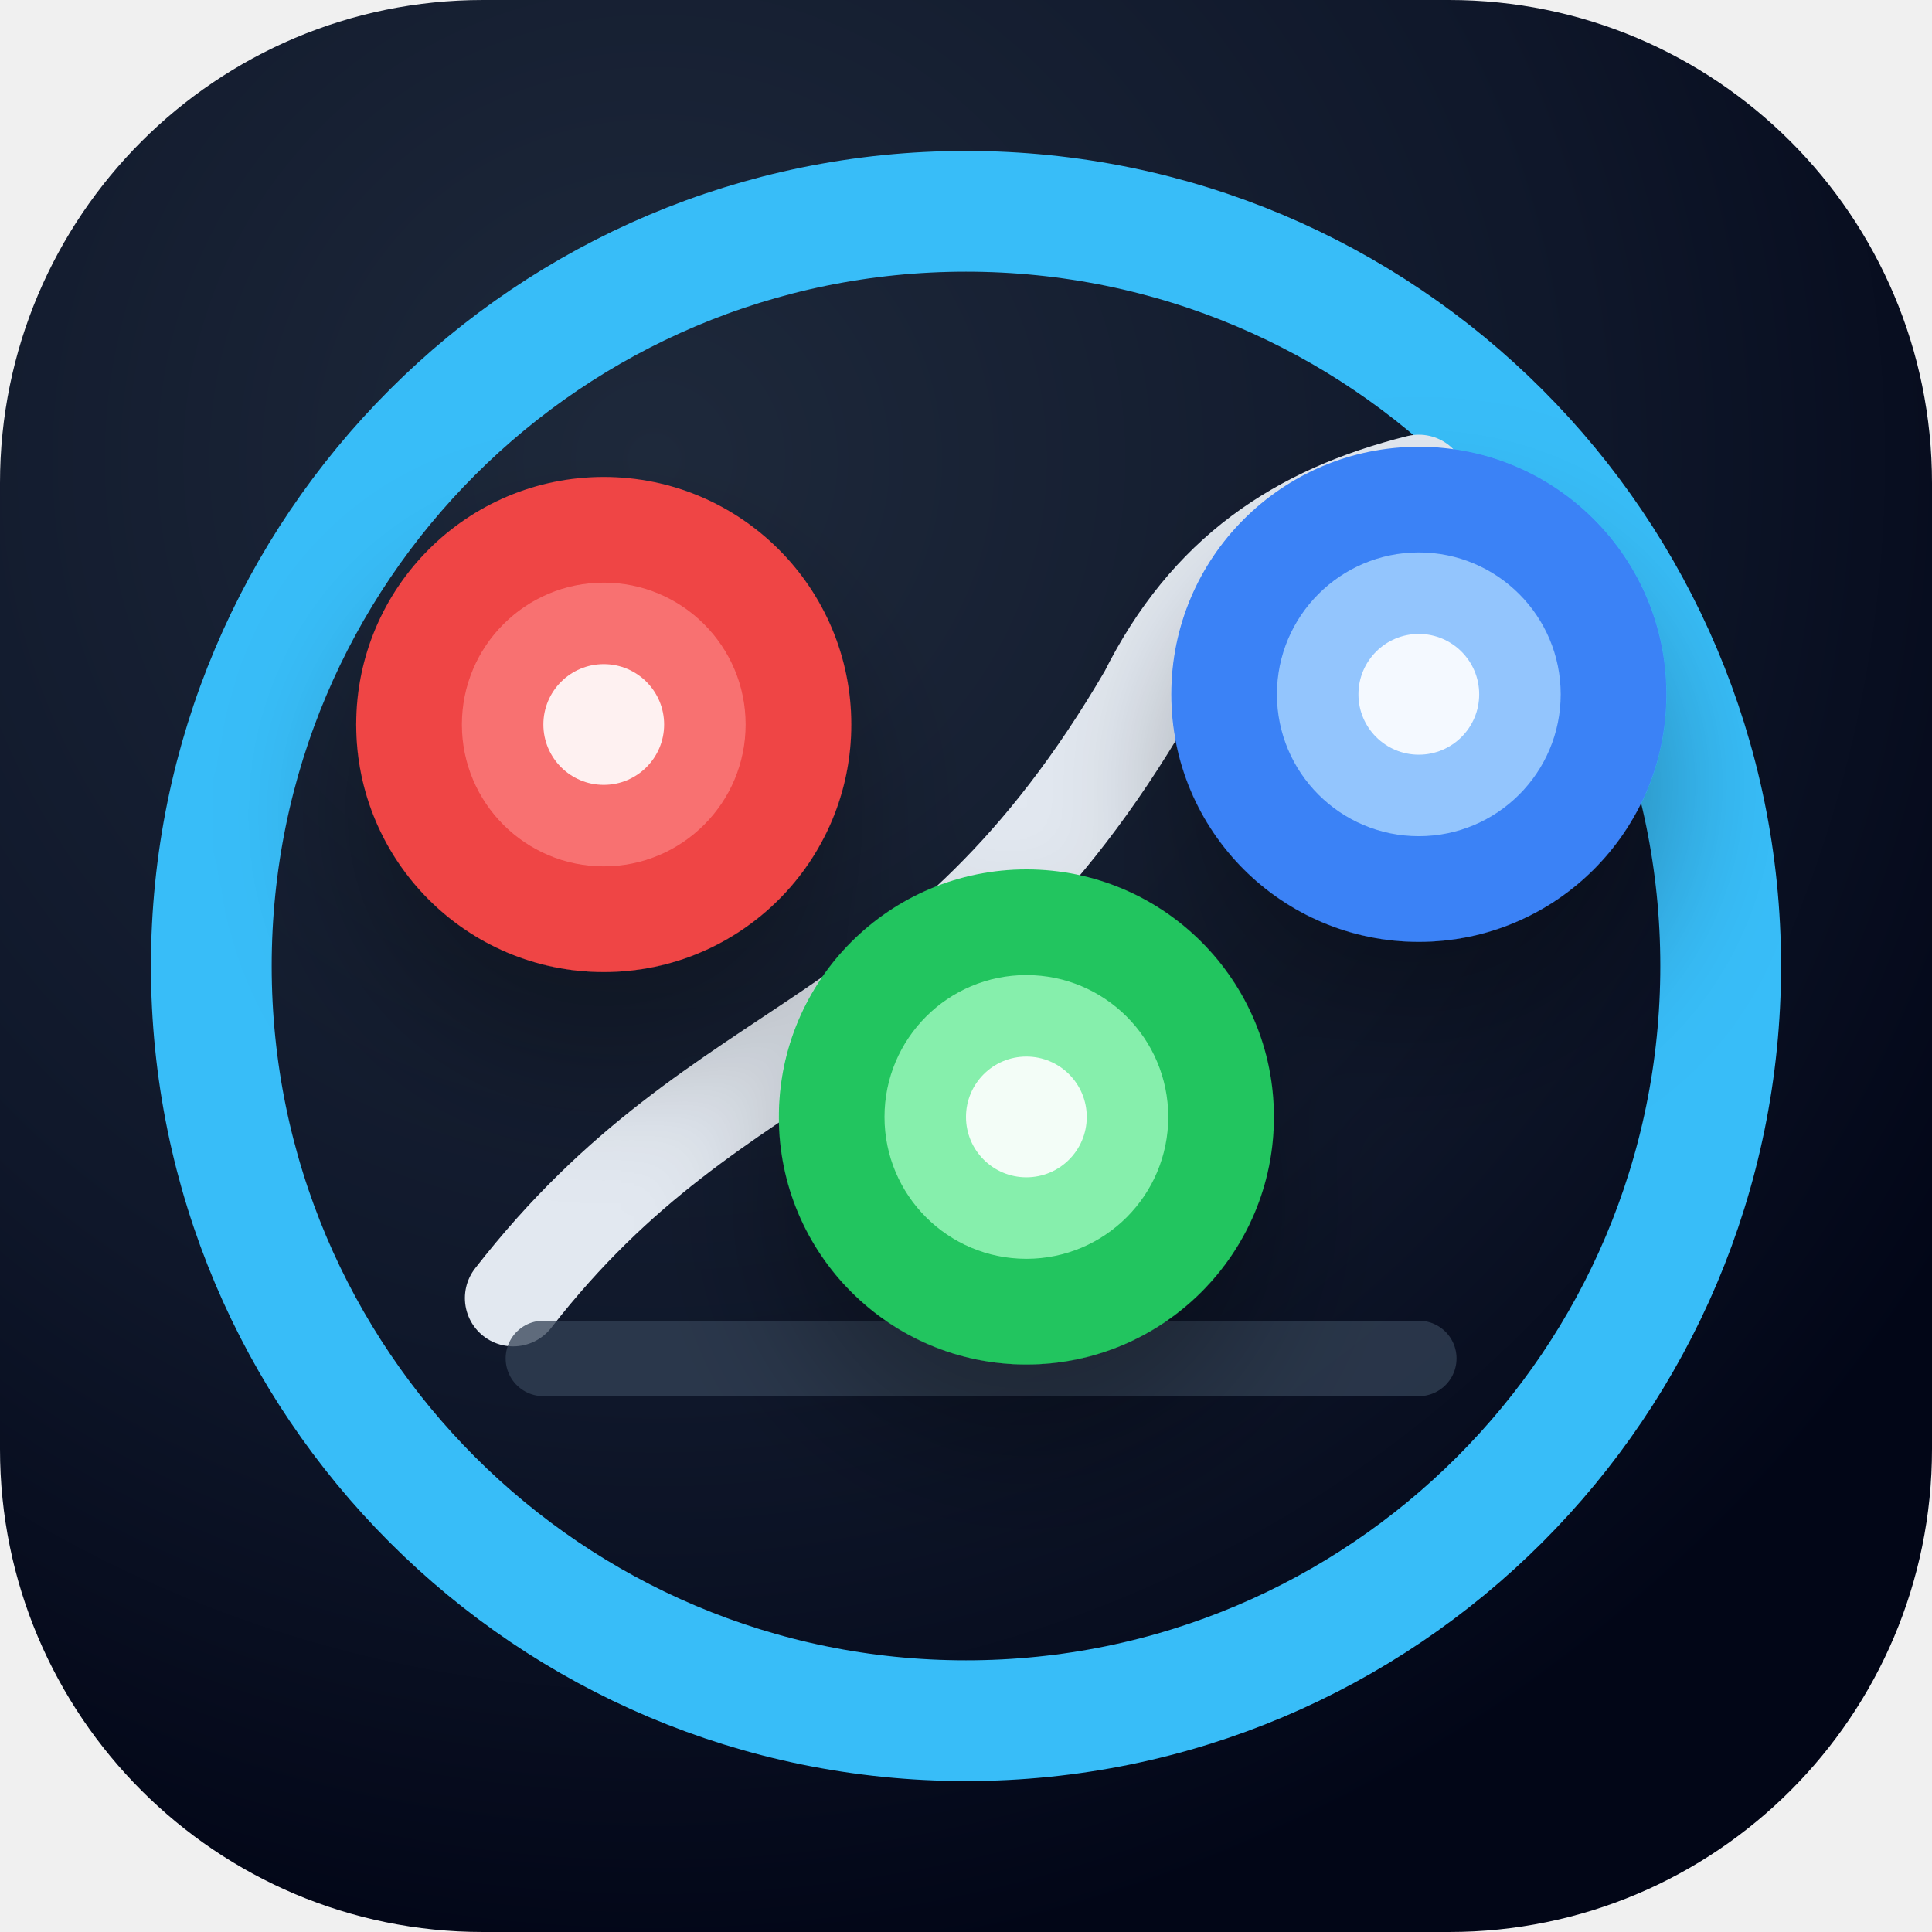
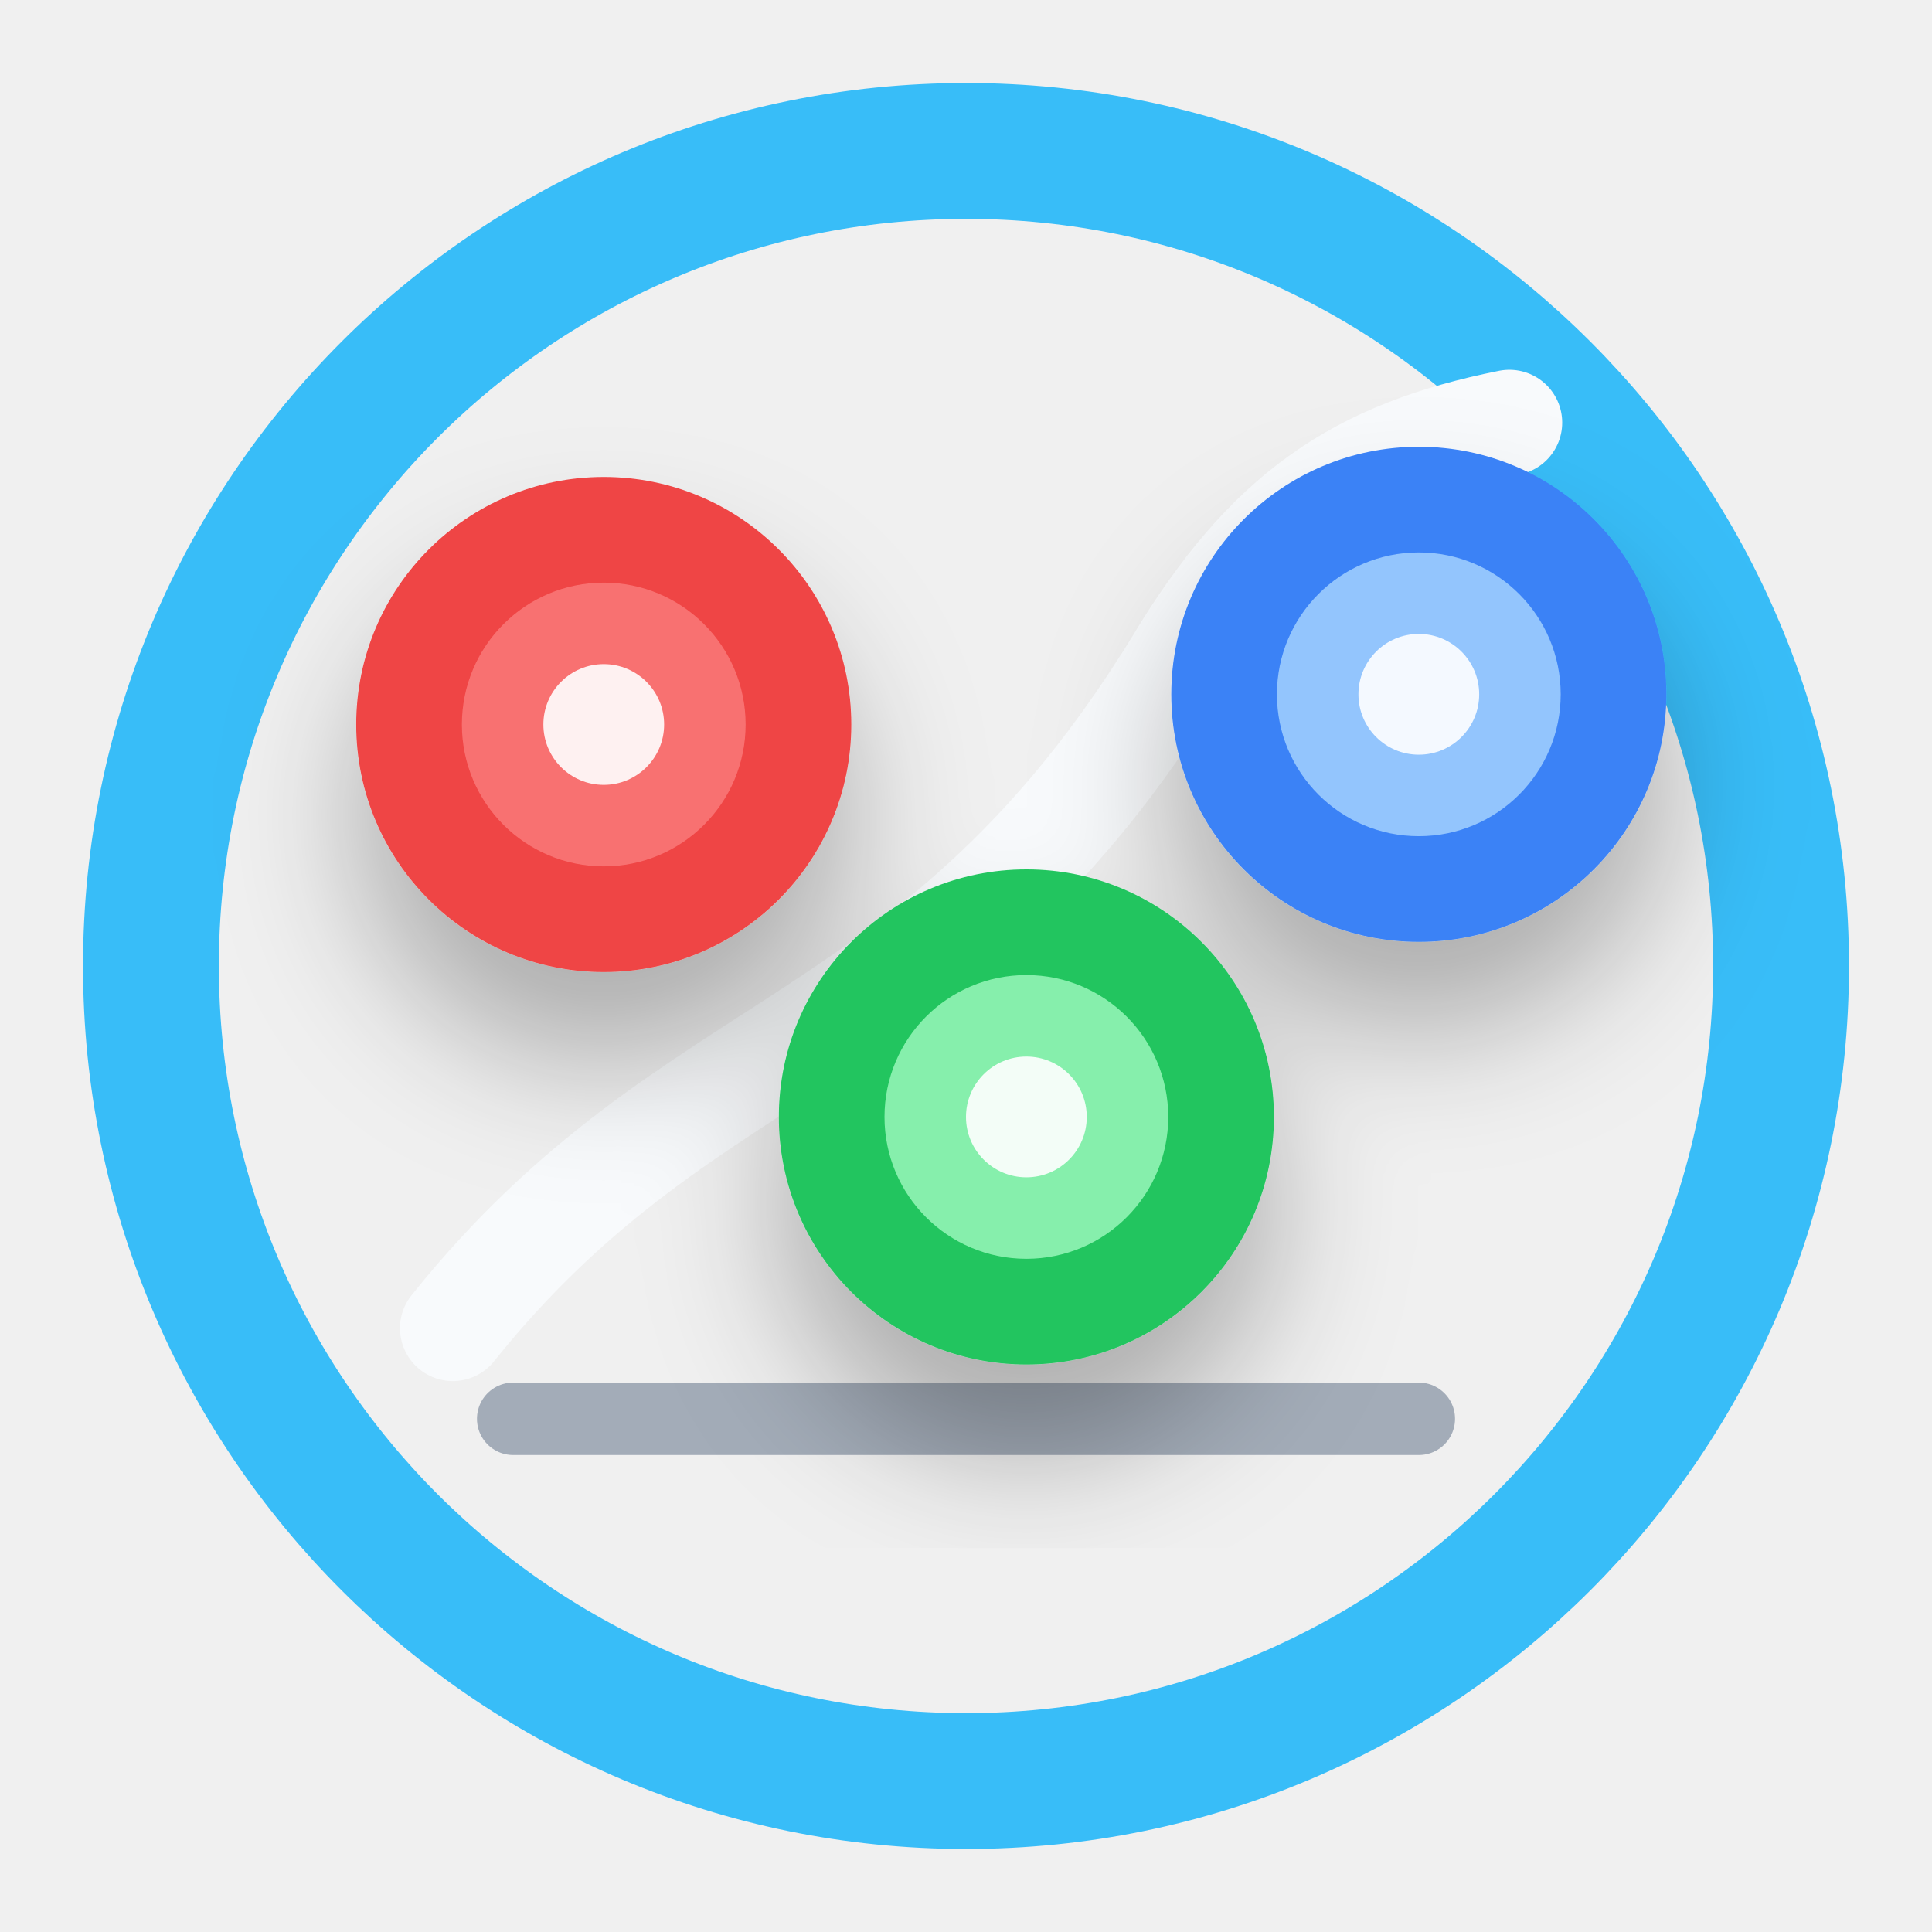
<svg xmlns="http://www.w3.org/2000/svg" viewBox="0 0 64 64" role="img" aria-label="彩研所">
  <defs>
-     <radialGradient id="bg" cx="34%" cy="24%" r="78%">
-       <stop offset="0" stop-color="#1e293b" />
-       <stop offset="0.62" stop-color="#0f172a" />
-       <stop offset="1" stop-color="#020617" />
-     </radialGradient>
    <linearGradient id="ring" x1="10" y1="8" x2="54" y2="58">
      <stop offset="0" stop-color="#38bdf8" />
      <stop offset="0.48" stop-color="#60a5fa" />
      <stop offset="1" stop-color="#fbbf24" />
    </linearGradient>
    <filter id="shadow" x="-20%" y="-20%" width="140%" height="140%">
      <feDropShadow dx="0" dy="3" stdDeviation="2.2" flood-color="#000000" flood-opacity="0.28" />
    </filter>
  </defs>
-   <rect width="64" height="64" rx="16" fill="url(#bg)" />
-   <circle cx="32" cy="32" r="25" fill="none" stroke="url(#ring)" stroke-width="4" />
-   <path d="M17 43c7-9 14-8 21-20 2-4 5-6 9-7" fill="none" stroke="#e2e8f0" stroke-width="3.2" stroke-linecap="round" />
-   <path d="M18 45h29" stroke="#334155" stroke-width="2.5" stroke-linecap="round" opacity=".75" />
+   <circle cx="32" cy="32" r="27" fill="none" stroke="url(#ring)" stroke-width="4.5" />
+   <path d="M15 44c8-10 16-9 24-22 3-5 6-7 11-8" fill="none" stroke="#f8fafc" stroke-width="3.5" stroke-linecap="round" />
+   <path d="M17 47h30" stroke="#64748b" stroke-width="2.4" stroke-linecap="round" opacity=".55" />
  <g filter="url(#shadow)">
    <circle cx="20" cy="24" r="8.2" fill="#ef4444" />
    <circle cx="20" cy="24" r="4.7" fill="#f87171" />
    <circle cx="34" cy="37" r="8.2" fill="#22c55e" />
    <circle cx="34" cy="37" r="4.7" fill="#86efac" />
    <circle cx="47" cy="23" r="8.2" fill="#3b82f6" />
    <circle cx="47" cy="23" r="4.7" fill="#93c5fd" />
  </g>
  <circle cx="20" cy="24" r="2" fill="#ffffff" opacity=".9" />
  <circle cx="34" cy="37" r="2" fill="#ffffff" opacity=".9" />
  <circle cx="47" cy="23" r="2" fill="#ffffff" opacity=".9" />
</svg>
